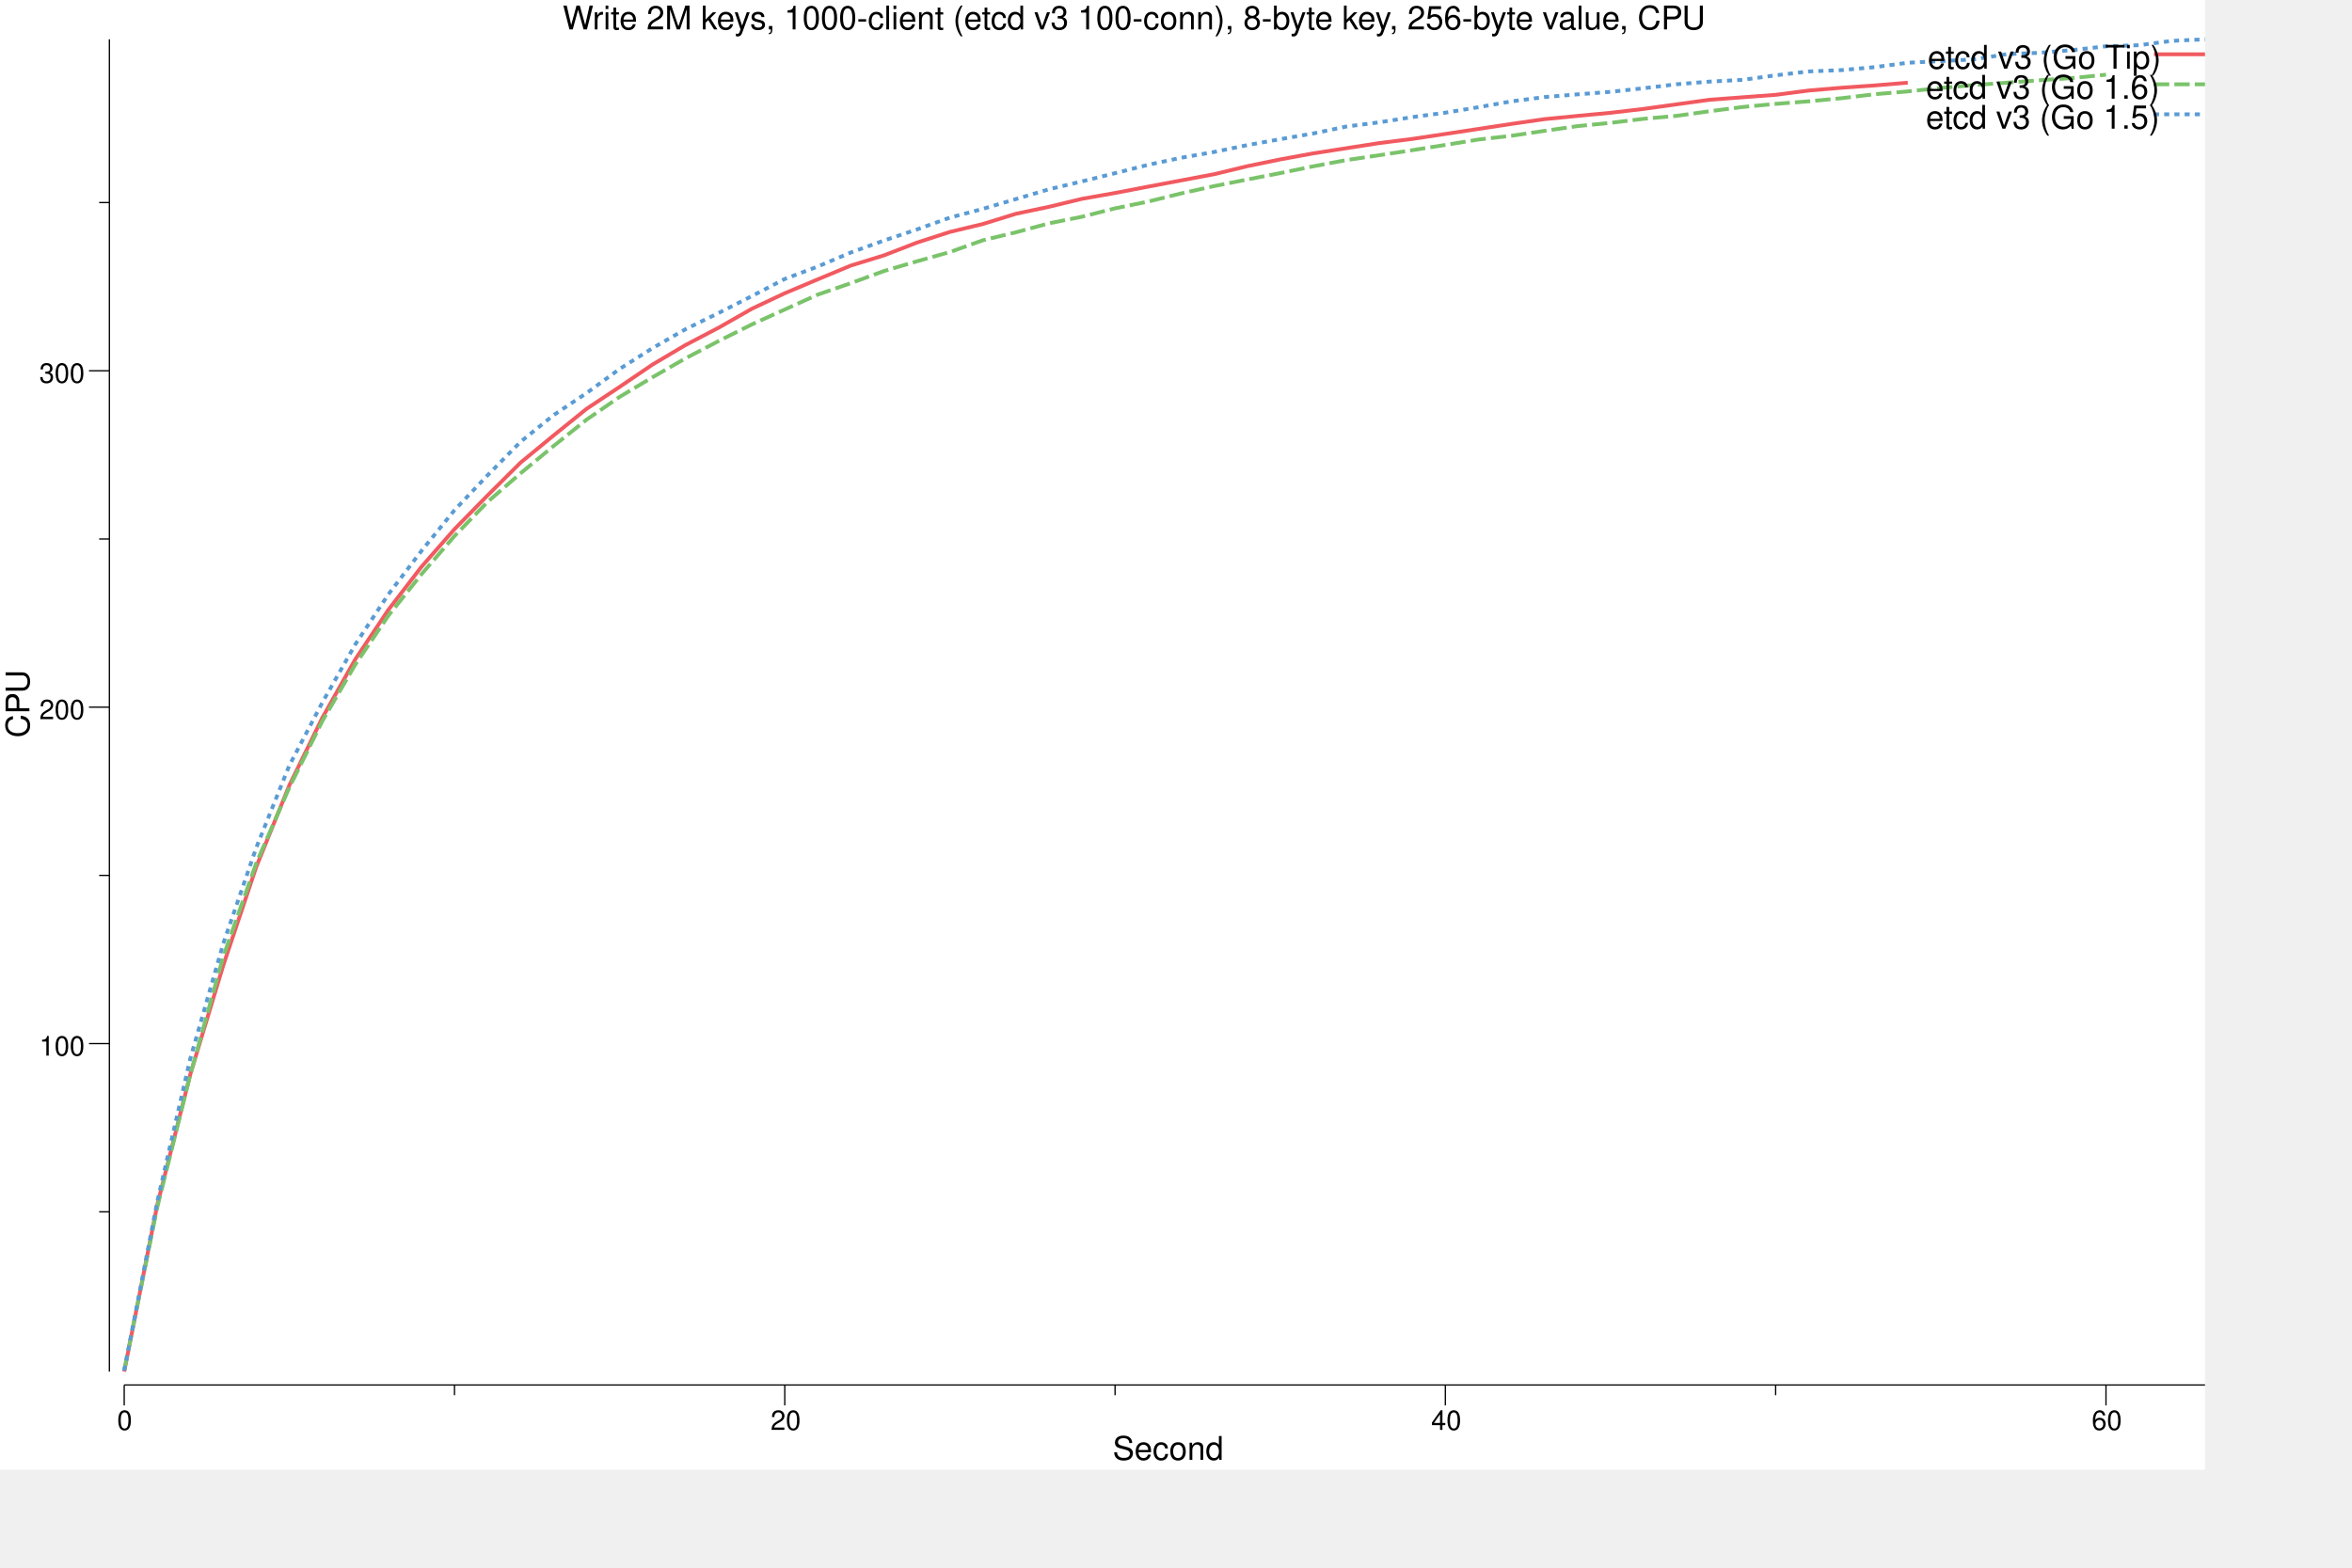
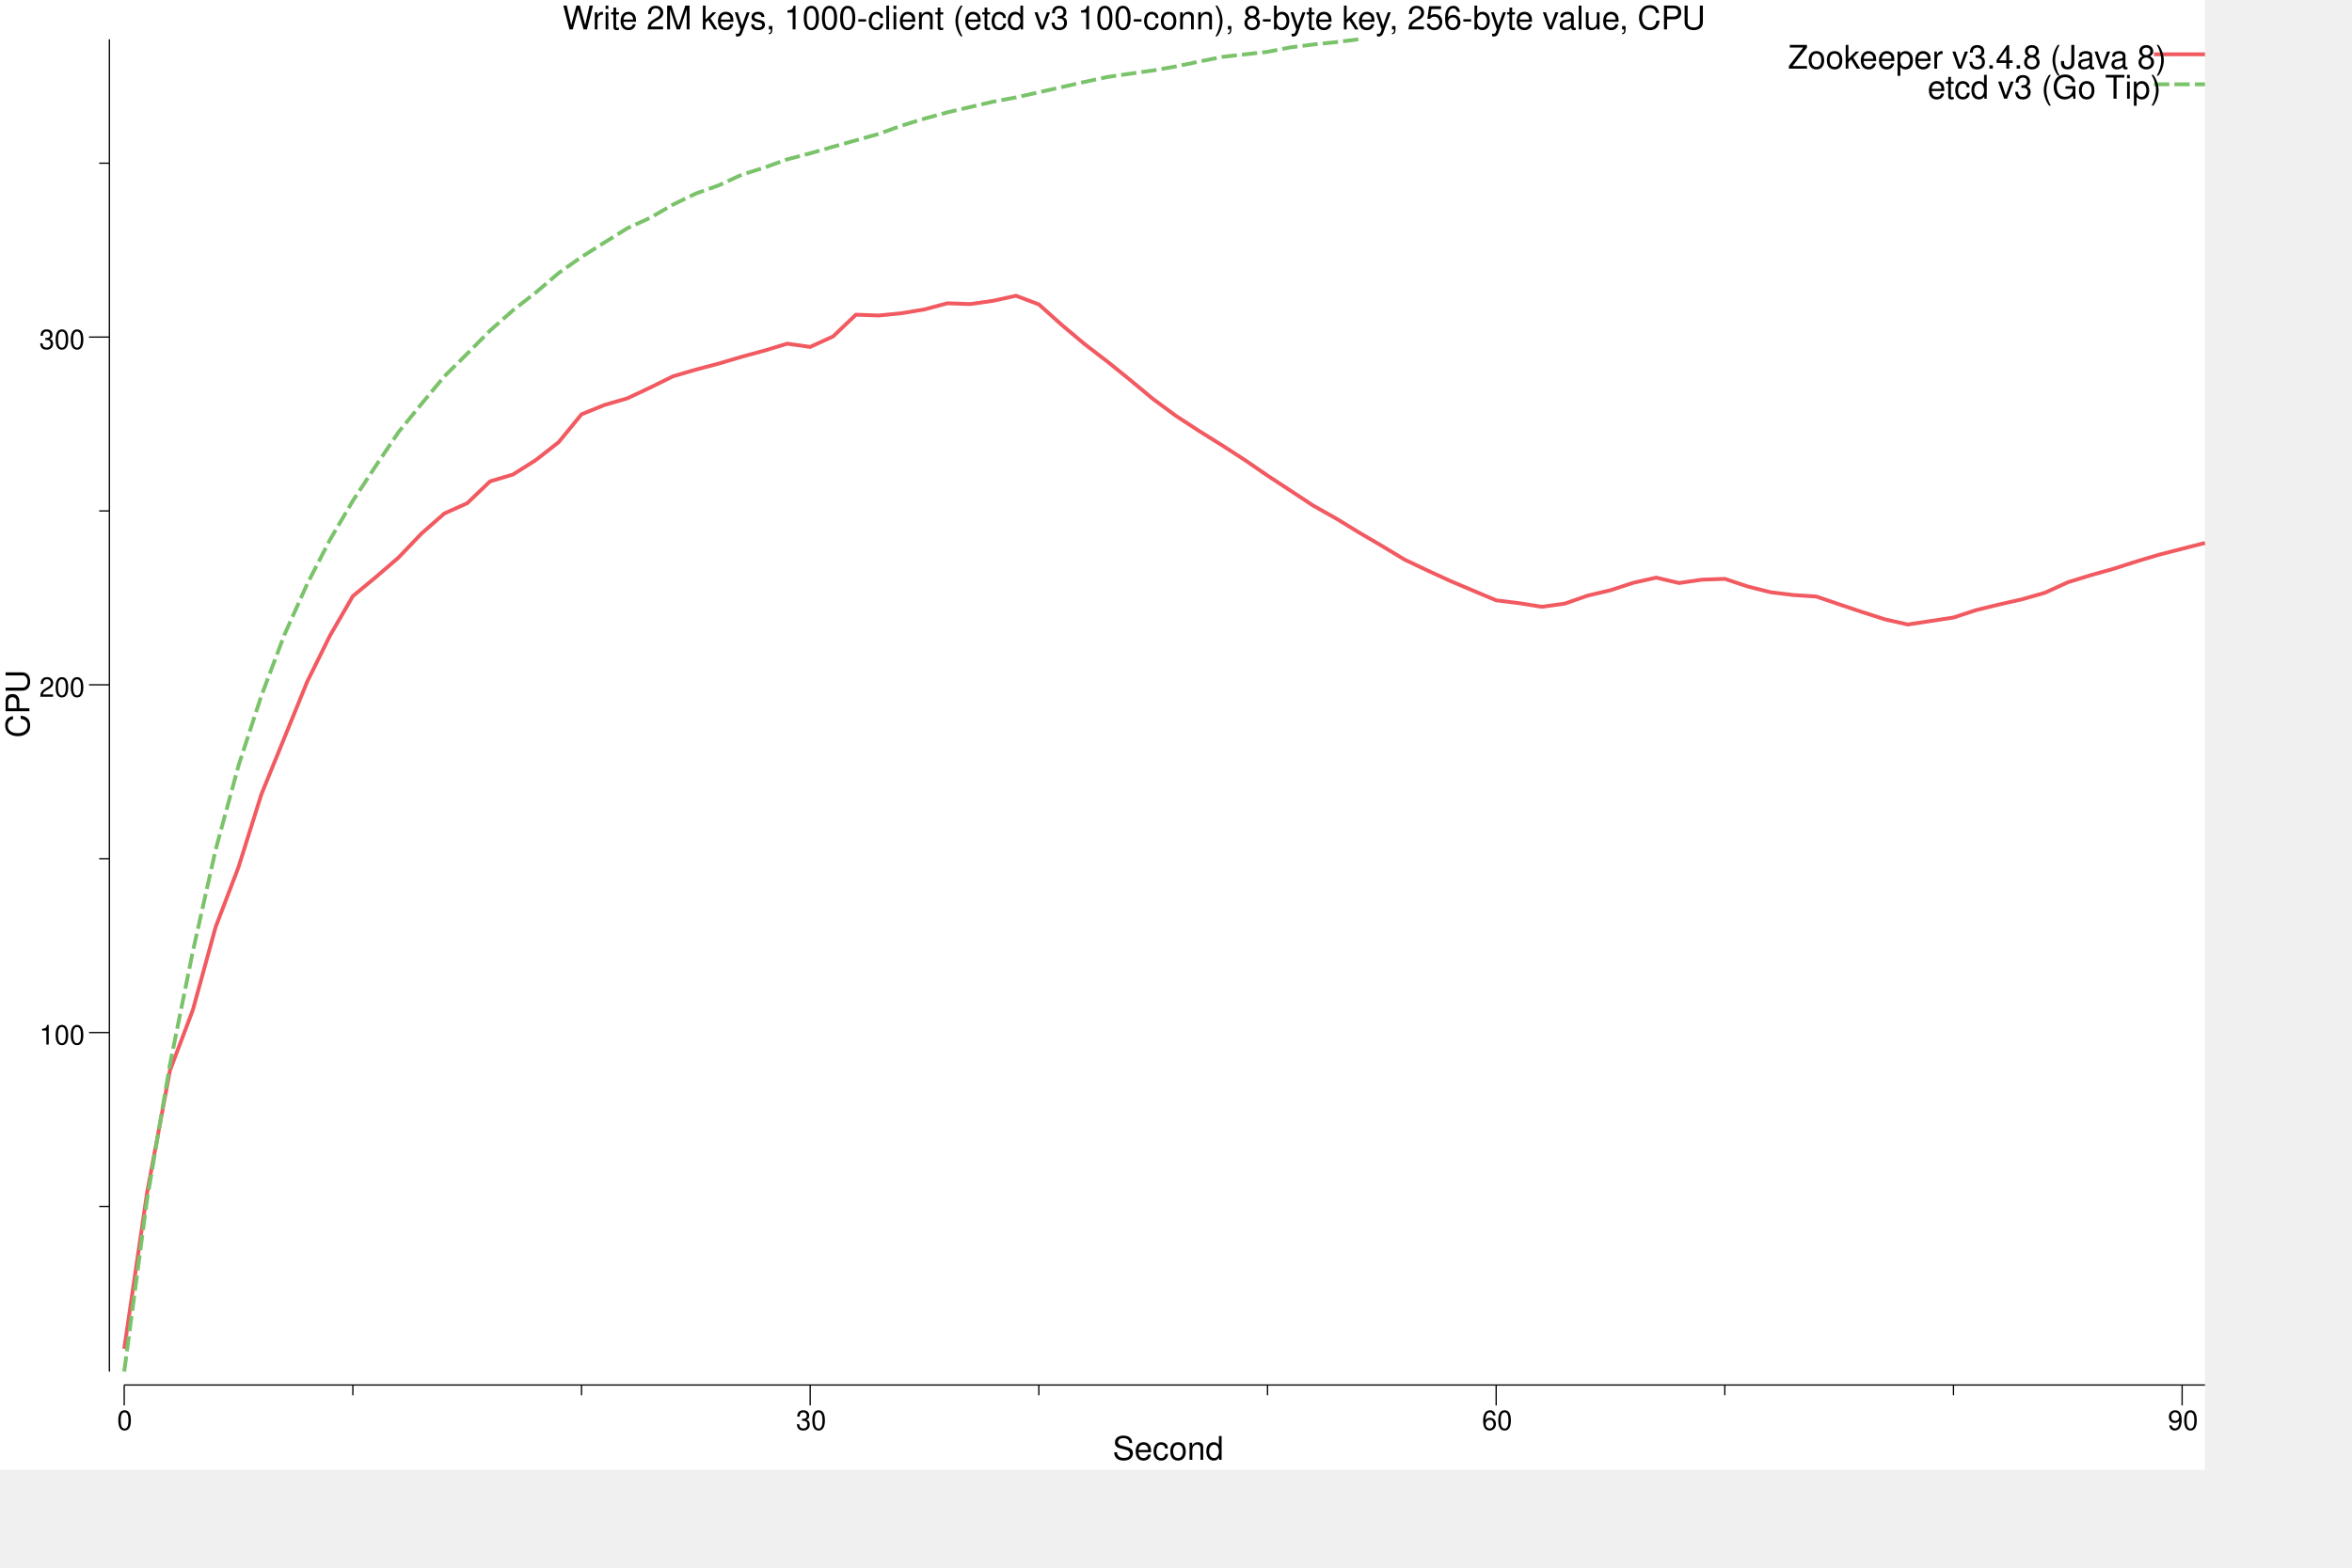
<svg xmlns="http://www.w3.org/2000/svg" width="12in" height="8in">
  <g transform="scale(1, -1) translate(0, -720)">
    <path d="M0,0L1080,0L1080,720L0,720Z" style="fill:#FFFFFF" />
    <text x="275.57" y="-705.6" transform="scale(1, -1)" style="font-family:Helvetica;font-weight:normal;font-style:normal;font-size:12pt">Write 2M keys, 1000-client (etcd v3 100-conn), 8-byte key, 256-byte value, CPU</text>
    <text x="544.98" y="-4.849" transform="scale(1, -1)" style="font-family:Helvetica;font-weight:normal;font-style:normal;font-size:12pt">Second</text>
    <text x="57.358" y="-19.498" transform="scale(1, -1)" style="font-family:Helvetica;font-weight:normal;font-style:normal;font-size:10pt">0</text>
-     <text x="377.43" y="-19.498" transform="scale(1, -1)" style="font-family:Helvetica;font-weight:normal;font-style:normal;font-size:10pt">20</text>
-     <text x="700.97" y="-19.498" transform="scale(1, -1)" style="font-family:Helvetica;font-weight:normal;font-style:normal;font-size:10pt">40</text>
-     <text x="1024.5" y="-19.498" transform="scale(1, -1)" style="font-family:Helvetica;font-weight:normal;font-style:normal;font-size:10pt">60</text>
+     <text x="389.87" y="-19.498" transform="scale(1, -1)" style="font-family:Helvetica;font-weight:normal;font-style:normal;font-size:10pt">30</text>
+     <text x="725.86" y="-19.498" transform="scale(1, -1)" style="font-family:Helvetica;font-weight:normal;font-style:normal;font-size:10pt">60</text>
+     <text x="1061.8" y="-19.498" transform="scale(1, -1)" style="font-family:Helvetica;font-weight:normal;font-style:normal;font-size:10pt">90</text>
    <path d="M60.834,31.498L60.834,41.498" style="fill:none;stroke:#000000;stroke-width:0.625" />
-     <path d="M384.38,31.498L384.38,41.498" style="fill:none;stroke:#000000;stroke-width:0.625" />
-     <path d="M707.92,31.498L707.92,41.498" style="fill:none;stroke:#000000;stroke-width:0.625" />
-     <path d="M1031.5,31.498L1031.5,41.498" style="fill:none;stroke:#000000;stroke-width:0.625" />
-     <path d="M222.61,36.498L222.61,41.498" style="fill:none;stroke:#000000;stroke-width:0.625" />
-     <path d="M546.15,36.498L546.15,41.498" style="fill:none;stroke:#000000;stroke-width:0.625" />
-     <path d="M869.7,36.498L869.7,41.498" style="fill:none;stroke:#000000;stroke-width:0.625" />
+     <path d="M396.82,31.498L396.82,41.498" style="fill:none;stroke:#000000;stroke-width:0.625" />
+     <path d="M732.81,31.498L732.81,41.498" style="fill:none;stroke:#000000;stroke-width:0.625" />
+     <path d="M1068.8,31.498L1068.8,41.498" style="fill:none;stroke:#000000;stroke-width:0.625" />
+     <path d="M172.83,36.498L172.83,41.498" style="fill:none;stroke:#000000;stroke-width:0.625" />
+     <path d="M284.83,36.498L284.83,41.498" style="fill:none;stroke:#000000;stroke-width:0.625" />
+     <path d="M508.82,36.498L508.82,41.498" style="fill:none;stroke:#000000;stroke-width:0.625" />
+     <path d="M620.82,36.498L620.82,41.498" style="fill:none;stroke:#000000;stroke-width:0.625" />
+     <path d="M844.81,36.498L844.81,41.498" style="fill:none;stroke:#000000;stroke-width:0.625" />
+     <path d="M956.8,36.498L956.8,41.498" style="fill:none;stroke:#000000;stroke-width:0.625" />
    <path d="M60.834,41.498L1080,41.498" style="fill:none;stroke:#000000;stroke-width:0.625" />
    <g transform="rotate(90)">
      <text x="358.57" y="14.399" transform="scale(1, -1)" style="font-family:Helvetica;font-weight:normal;font-style:normal;font-size:12pt">CPU</text>
    </g>
-     <text x="19.248" y="-202.87" transform="scale(1, -1)" style="font-family:Helvetica;font-weight:normal;font-style:normal;font-size:10pt">100</text>
-     <text x="19.248" y="-367.68" transform="scale(1, -1)" style="font-family:Helvetica;font-weight:normal;font-style:normal;font-size:10pt">200</text>
-     <text x="19.248" y="-532.49" transform="scale(1, -1)" style="font-family:Helvetica;font-weight:normal;font-style:normal;font-size:10pt">300</text>
-     <path d="M43.577,208.75L53.577,208.75" style="fill:none;stroke:#000000;stroke-width:0.625" />
-     <path d="M43.577,373.56L53.577,373.56" style="fill:none;stroke:#000000;stroke-width:0.625" />
-     <path d="M43.577,538.37L53.577,538.37" style="fill:none;stroke:#000000;stroke-width:0.625" />
-     <path d="M48.577,126.34L53.577,126.34" style="fill:none;stroke:#000000;stroke-width:0.625" />
-     <path d="M48.577,291.15L53.577,291.15" style="fill:none;stroke:#000000;stroke-width:0.625" />
-     <path d="M48.577,455.96L53.577,455.96" style="fill:none;stroke:#000000;stroke-width:0.625" />
-     <path d="M48.577,620.77L53.577,620.77" style="fill:none;stroke:#000000;stroke-width:0.625" />
+     <text x="19.248" y="-208.28" transform="scale(1, -1)" style="font-family:Helvetica;font-weight:normal;font-style:normal;font-size:10pt">100</text>
+     <text x="19.248" y="-378.64" transform="scale(1, -1)" style="font-family:Helvetica;font-weight:normal;font-style:normal;font-size:10pt">200</text>
+     <text x="19.248" y="-549" transform="scale(1, -1)" style="font-family:Helvetica;font-weight:normal;font-style:normal;font-size:10pt">300</text>
+     <path d="M43.577,214.16L53.577,214.16" style="fill:none;stroke:#000000;stroke-width:0.625" />
+     <path d="M43.577,384.52L53.577,384.52" style="fill:none;stroke:#000000;stroke-width:0.625" />
+     <path d="M43.577,554.87L53.577,554.87" style="fill:none;stroke:#000000;stroke-width:0.625" />
+     <path d="M48.577,128.98L53.577,128.98" style="fill:none;stroke:#000000;stroke-width:0.625" />
+     <path d="M48.577,299.34L53.577,299.34" style="fill:none;stroke:#000000;stroke-width:0.625" />
+     <path d="M48.577,469.7L53.577,469.7" style="fill:none;stroke:#000000;stroke-width:0.625" />
+     <path d="M48.577,640.05L53.577,640.05" style="fill:none;stroke:#000000;stroke-width:0.625" />
    <path d="M53.577,48.06L53.577,700.75" style="fill:none;stroke:#000000;stroke-width:0.625" />
-     <path d="M60.834,48.06L77.011,129.64L93.188,193.6L109.37,247.12L125.54,295.39L141.72,335.29L157.9,368.4L174.07,397.09L190.25,421.29L206.43,442.32L222.61,460.77L238.78,477.27L254.96,493.36L271.14,506.67L287.32,519.73L303.49,530.47L319.67,541.45L335.85,551.02L352.02,559.48L368.2,568.71L384.38,576.34L400.56,583.16L416.73,589.9L432.91,594.88L449.09,601.14L465.26,606.38L481.44,610.27L497.62,615.28L513.8,618.69L529.97,622.6L546.15,625.45L562.33,628.57L578.51,631.61L594.68,634.66L610.86,638.57L627.04,641.9L643.21,644.87L659.39,647.39L675.57,649.91L691.75,651.95L707.92,654.37L724.1,656.83L740.28,659.29L756.46,661.63L772.63,663.21L788.81,664.74L804.99,666.64L821.16,668.89L837.34,671.12L853.52,672.34L869.7,673.54L885.87,675.65L902.05,677.02L918.23,678.14L934.4,679.49" style="fill:none;stroke:#F15A60;stroke-width:1.875" />
-     <path d="M60.834,48.654L77.011,128.49L93.188,193.44L109.37,251.38L125.54,297.22L141.72,334.2L157.9,366.8L174.07,394.52L190.25,418.43L206.43,438.69L222.61,457.4L238.78,474.09L254.96,488.12L271.14,501.51L287.32,514.42L303.49,525.56L319.67,535.23L335.85,544.5L352.02,552.94L368.2,561.04L384.38,568.38L400.56,575.68L416.73,581.28L432.91,587.2L449.09,591.98L465.26,596.53L481.44,602.3L497.62,606.2L513.8,610.59L529.97,613.83L546.15,617.92L562.33,621.25L578.51,625.24L594.68,628.83L610.86,632.06L627.04,635.19L643.21,638.52L659.39,641.57L675.57,643.96L691.75,646.43L707.92,649L724.1,651.64L740.28,653.48L756.46,655.89L772.63,658.21L788.81,659.81L804.99,661.79L821.16,663.24L837.34,665.5L853.52,667.58L869.7,669.11L885.87,670.36L902.05,671.89L918.23,673.84L934.4,675.22L950.58,676.92L966.76,678.32L982.94,679.48L999.11,680.69L1015.3,681.78L1031.5,683.41" style="fill:none;stroke:#7AC36A;stroke-width:1.875;stroke-dasharray:7.5,2.5" />
-     <path d="M60.834,48.555L77.011,131.22L93.188,201.32L109.37,257.8L125.54,304.8L141.72,345.03L157.9,375.88L174.07,404.39L190.25,428.87L206.43,450.13L222.61,470.07L238.78,487.14L254.96,503.57L271.14,516.64L287.32,527.46L303.49,539.26L319.67,549.49L335.85,558.77L352.02,566.68L368.2,574.92L384.38,583.34L400.56,589.44L416.73,596.3L432.91,602.15L449.09,607.59L465.26,613.39L481.44,617.69L497.62,622.48L513.8,627.28L529.97,631.14L546.15,635.16L562.33,639.25L578.51,642.71L594.68,645.56L610.86,648.89L627.04,651.82L643.21,654.61L659.39,658L675.57,660.08L691.75,662.63L707.92,664.79L724.1,667.48L740.28,670.34L756.46,672.44L772.63,673.77L788.81,675.01L804.99,676.77L821.16,678.72L837.34,680.02L853.52,680.88L869.7,683.1L885.87,685L902.05,685.66L918.23,687.11L934.4,689.26L950.58,690.06L966.76,690.9L982.94,693.47L999.11,694.14L1015.3,695.48L1031.5,697.32L1047.6,697.85L1063.8,699.98L1080,700.75" style="fill:none;stroke:#5A9BD4;stroke-width:1.875;stroke-dasharray:2.5,2.5" />
+     <path d="M60.834,59.219L72.033,135.64L83.233,195.56L94.433,225.15L105.63,265.9L116.83,295.23L128.03,330.89L139.23,358.42L150.43,385.96L161.63,408.62L172.83,427.96L184.03,437.23L195.23,446.88L206.43,458.61L217.63,468.45L228.83,473.48L240.03,484.18L251.23,487.53L262.43,494.6L273.63,503.38L284.83,517.04L296.03,521.59L307.23,524.84L318.43,530.12L329.62,535.64L340.82,538.93L352.02,541.88L363.22,545.2L374.42,548.25L385.62,551.64L396.82,550.04L408.02,555.18L419.22,565.83L430.42,565.44L441.62,566.56L452.82,568.42L464.02,571.42L475.22,571.04L486.42,572.64L497.62,575.11L508.82,570.89L520.02,560.85L531.22,551.45L542.42,542.85L553.62,533.8L564.82,524.48L576.02,516.24L587.22,508.93L598.42,501.94L609.62,494.7L620.82,487.02L632.01,479.68L643.21,472.3L654.41,466L665.61,459.15L676.81,452.59L688.01,445.83L699.21,440.51L710.41,435.37L721.61,430.62L732.81,425.91L744.01,424.52L755.21,422.73L766.41,424.28L777.61,428.2L788.81,430.85L800.01,434.5L811.21,437.02L822.41,434.38L833.61,436.03L844.81,436.42L856.01,432.69L867.21,429.87L878.41,428.49L889.61,427.77L900.81,423.95L912.01,420.19L923.21,416.6L934.4,414.06L945.6,415.76L956.8,417.48L968,421.14L979.2,423.87L990.4,426.41L1001.6,429.61L1012.8,434.74L1024,438.2L1035.2,441.35L1046.4,444.94L1057.6,448.28L1068.8,451.16L1080,454.02" style="fill:none;stroke:#F15A60;stroke-width:1.875" />
+     <path d="M60.834,48.06L72.033,132.39L83.233,198.5L94.433,253.82L105.63,303.72L116.83,344.96L128.03,379.18L139.23,408.84L150.43,433.85L161.63,455.59L172.83,474.67L184.03,491.72L195.23,508.35L206.43,522.11L217.63,535.61L228.83,546.71L240.03,558.06L251.23,567.96L262.43,576.7L273.63,586.24L284.83,594.13L296.03,601.18L307.23,608.15L318.43,613.29L329.62,619.76L340.82,625.18L352.02,629.2L363.22,634.38L374.42,637.91L385.62,641.94L396.82,644.89L408.02,648.11L419.22,651.26L430.42,654.41L441.62,658.45L452.82,661.89L464.02,664.96L475.22,667.57L486.42,670.17L497.62,672.29L508.82,674.79L520.02,677.33L531.22,679.87L542.42,682.29L553.62,683.92L564.82,685.5L576.02,687.46L587.22,689.8L598.42,692.1L609.62,693.36L620.82,694.6L632.01,696.78L643.21,698.2L654.41,699.36L665.61,700.75" style="fill:none;stroke:#7AC36A;stroke-width:1.875;stroke-dasharray:7.5,2.5" />
    <path d="M1055,693.4L1080,693.4" style="fill:none;stroke:#F15A60;stroke-width:1.875" />
-     <text x="944.13" y="-686.35" transform="scale(1, -1)" style="font-family:Helvetica;font-weight:normal;font-style:normal;font-size:12pt">etcd v3 (Go Tip)</text>
+     <text x="875.74" y="-686.35" transform="scale(1, -1)" style="font-family:Helvetica;font-weight:normal;font-style:normal;font-size:12pt">Zookeeper v3.4.8 (Java 8)</text>
    <path d="M1055,678.7L1080,678.7" style="fill:none;stroke:#7AC36A;stroke-width:1.875;stroke-dasharray:7.5,2.5" />
-     <text x="943.28" y="-671.65" transform="scale(1, -1)" style="font-family:Helvetica;font-weight:normal;font-style:normal;font-size:12pt">etcd v3 (Go 1.6)</text>
-     <path d="M1055,664L1080,664" style="fill:none;stroke:#5A9BD4;stroke-width:1.875;stroke-dasharray:2.5,2.5" />
-     <text x="943.28" y="-656.95" transform="scale(1, -1)" style="font-family:Helvetica;font-weight:normal;font-style:normal;font-size:12pt">etcd v3 (Go 1.5)</text>
+     <text x="944.13" y="-671.65" transform="scale(1, -1)" style="font-family:Helvetica;font-weight:normal;font-style:normal;font-size:12pt">etcd v3 (Go Tip)</text>
  </g>
</svg>
